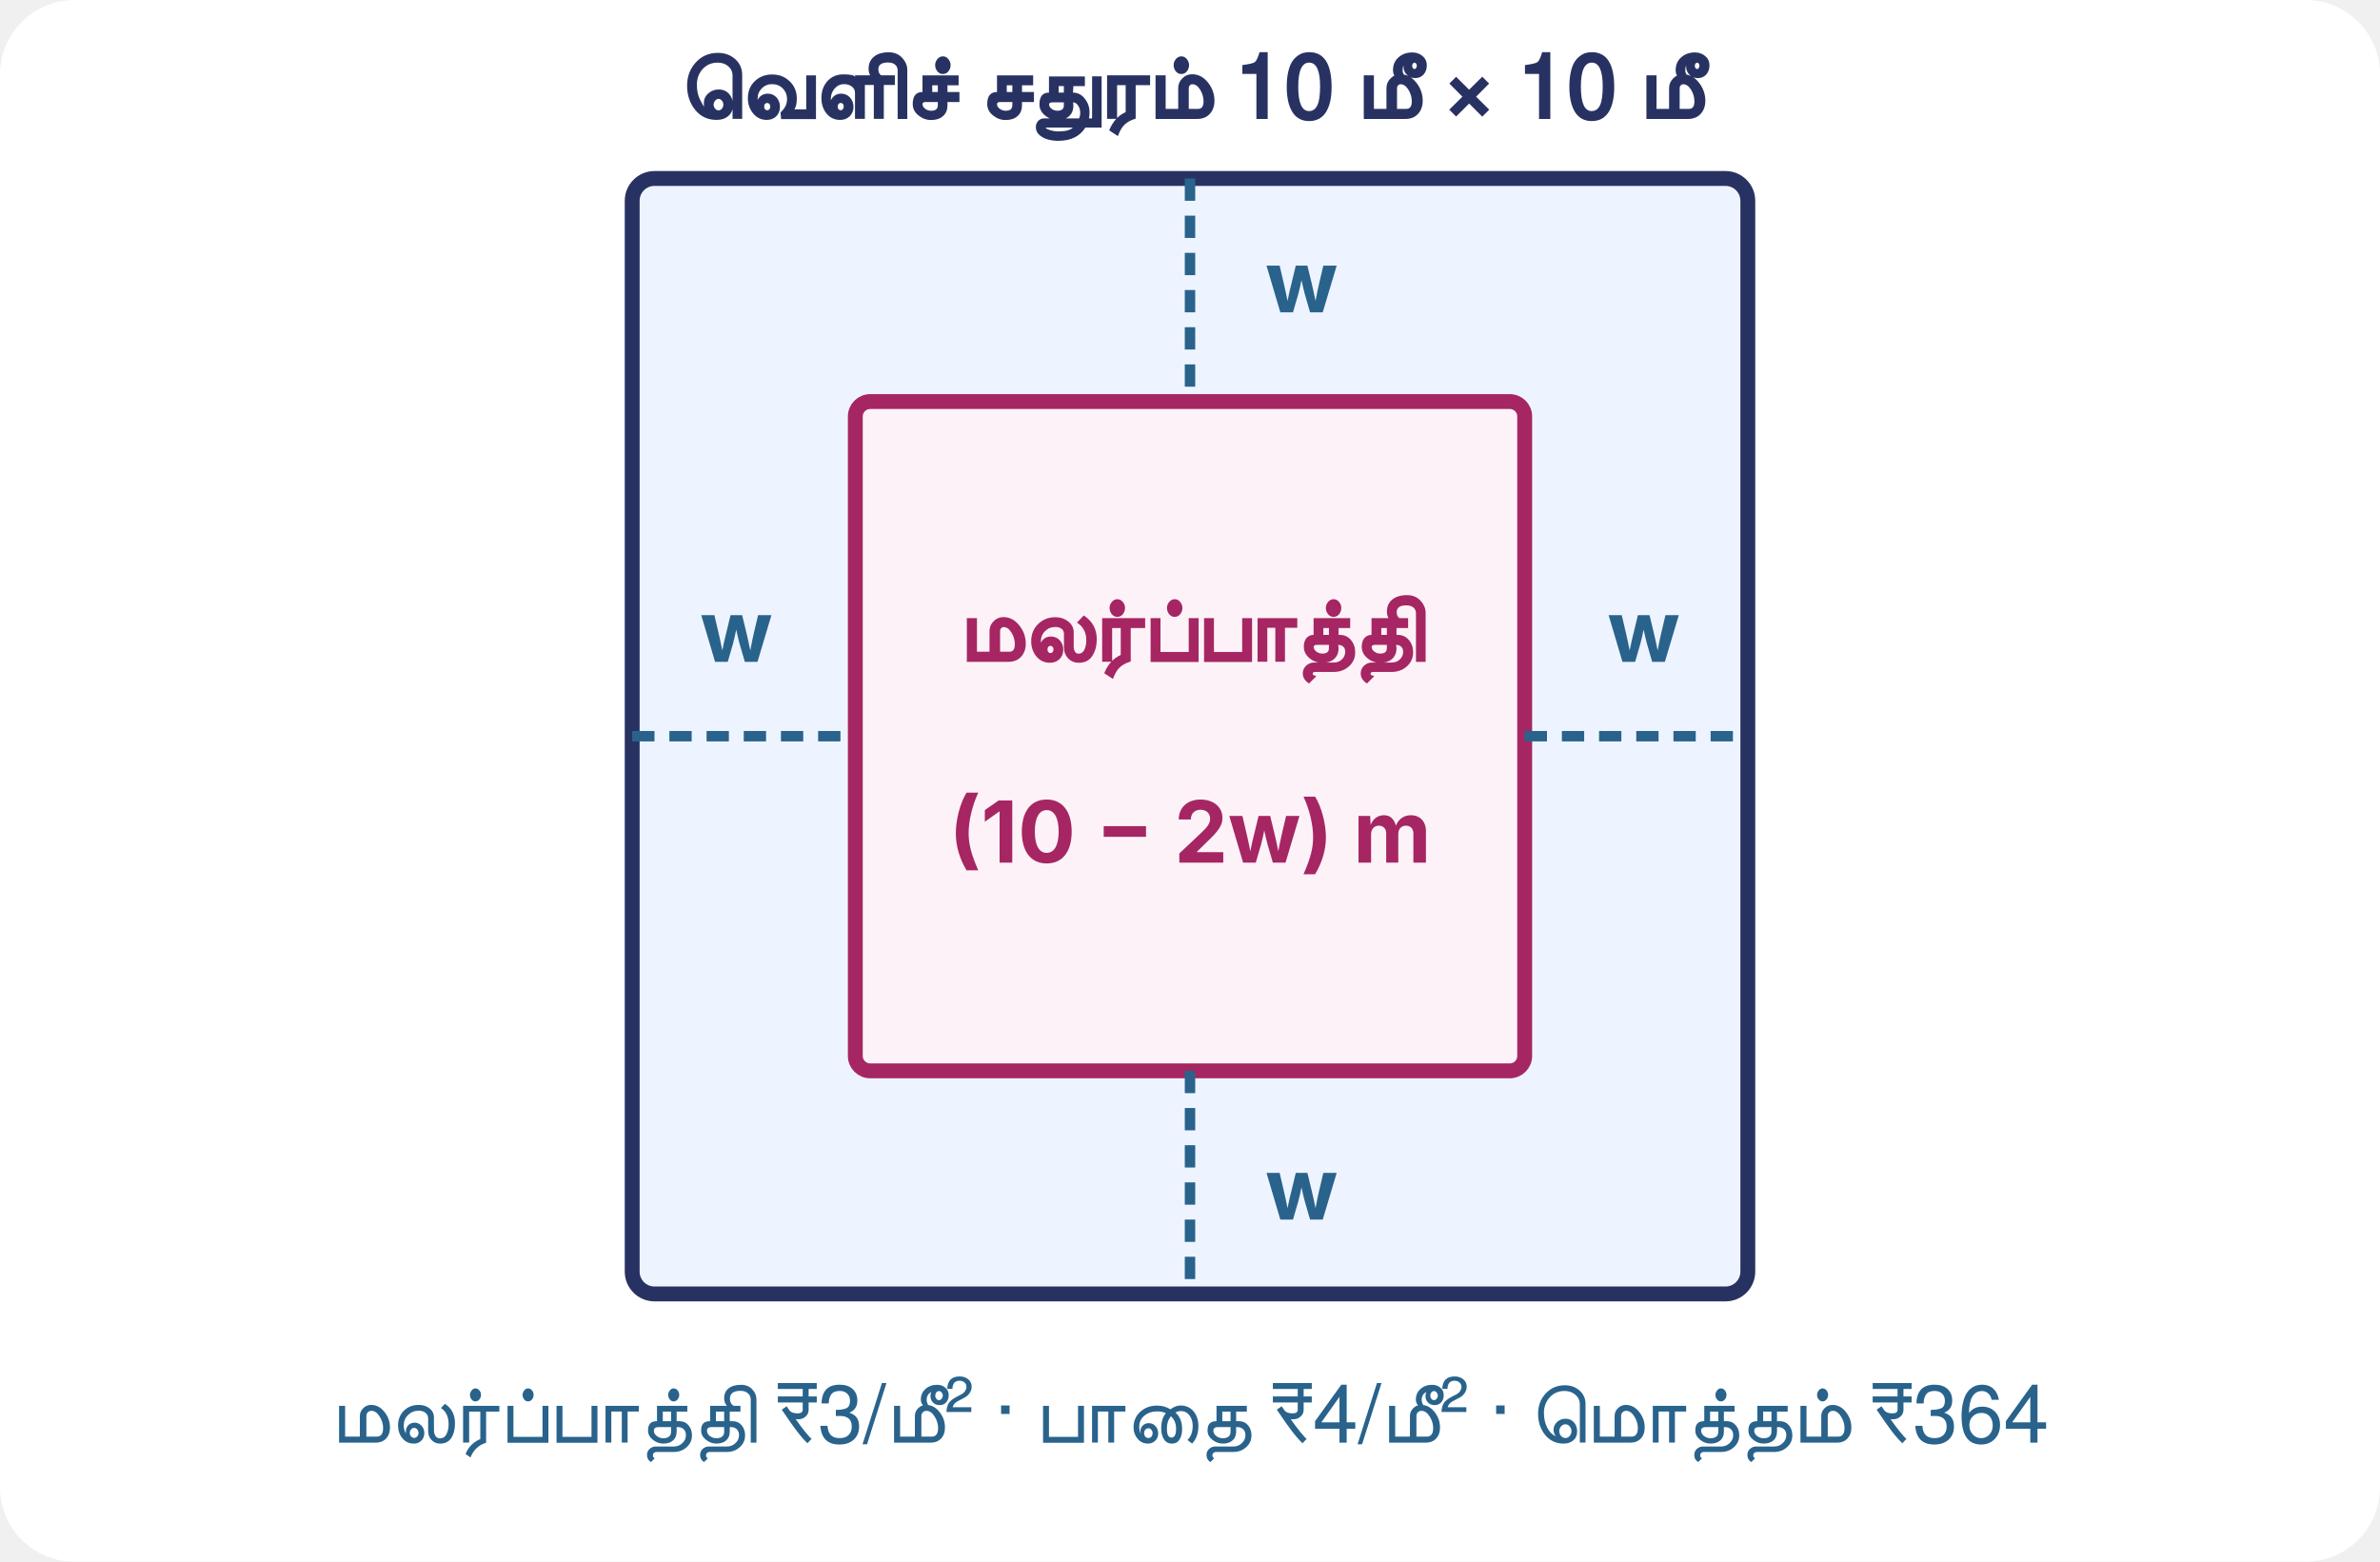
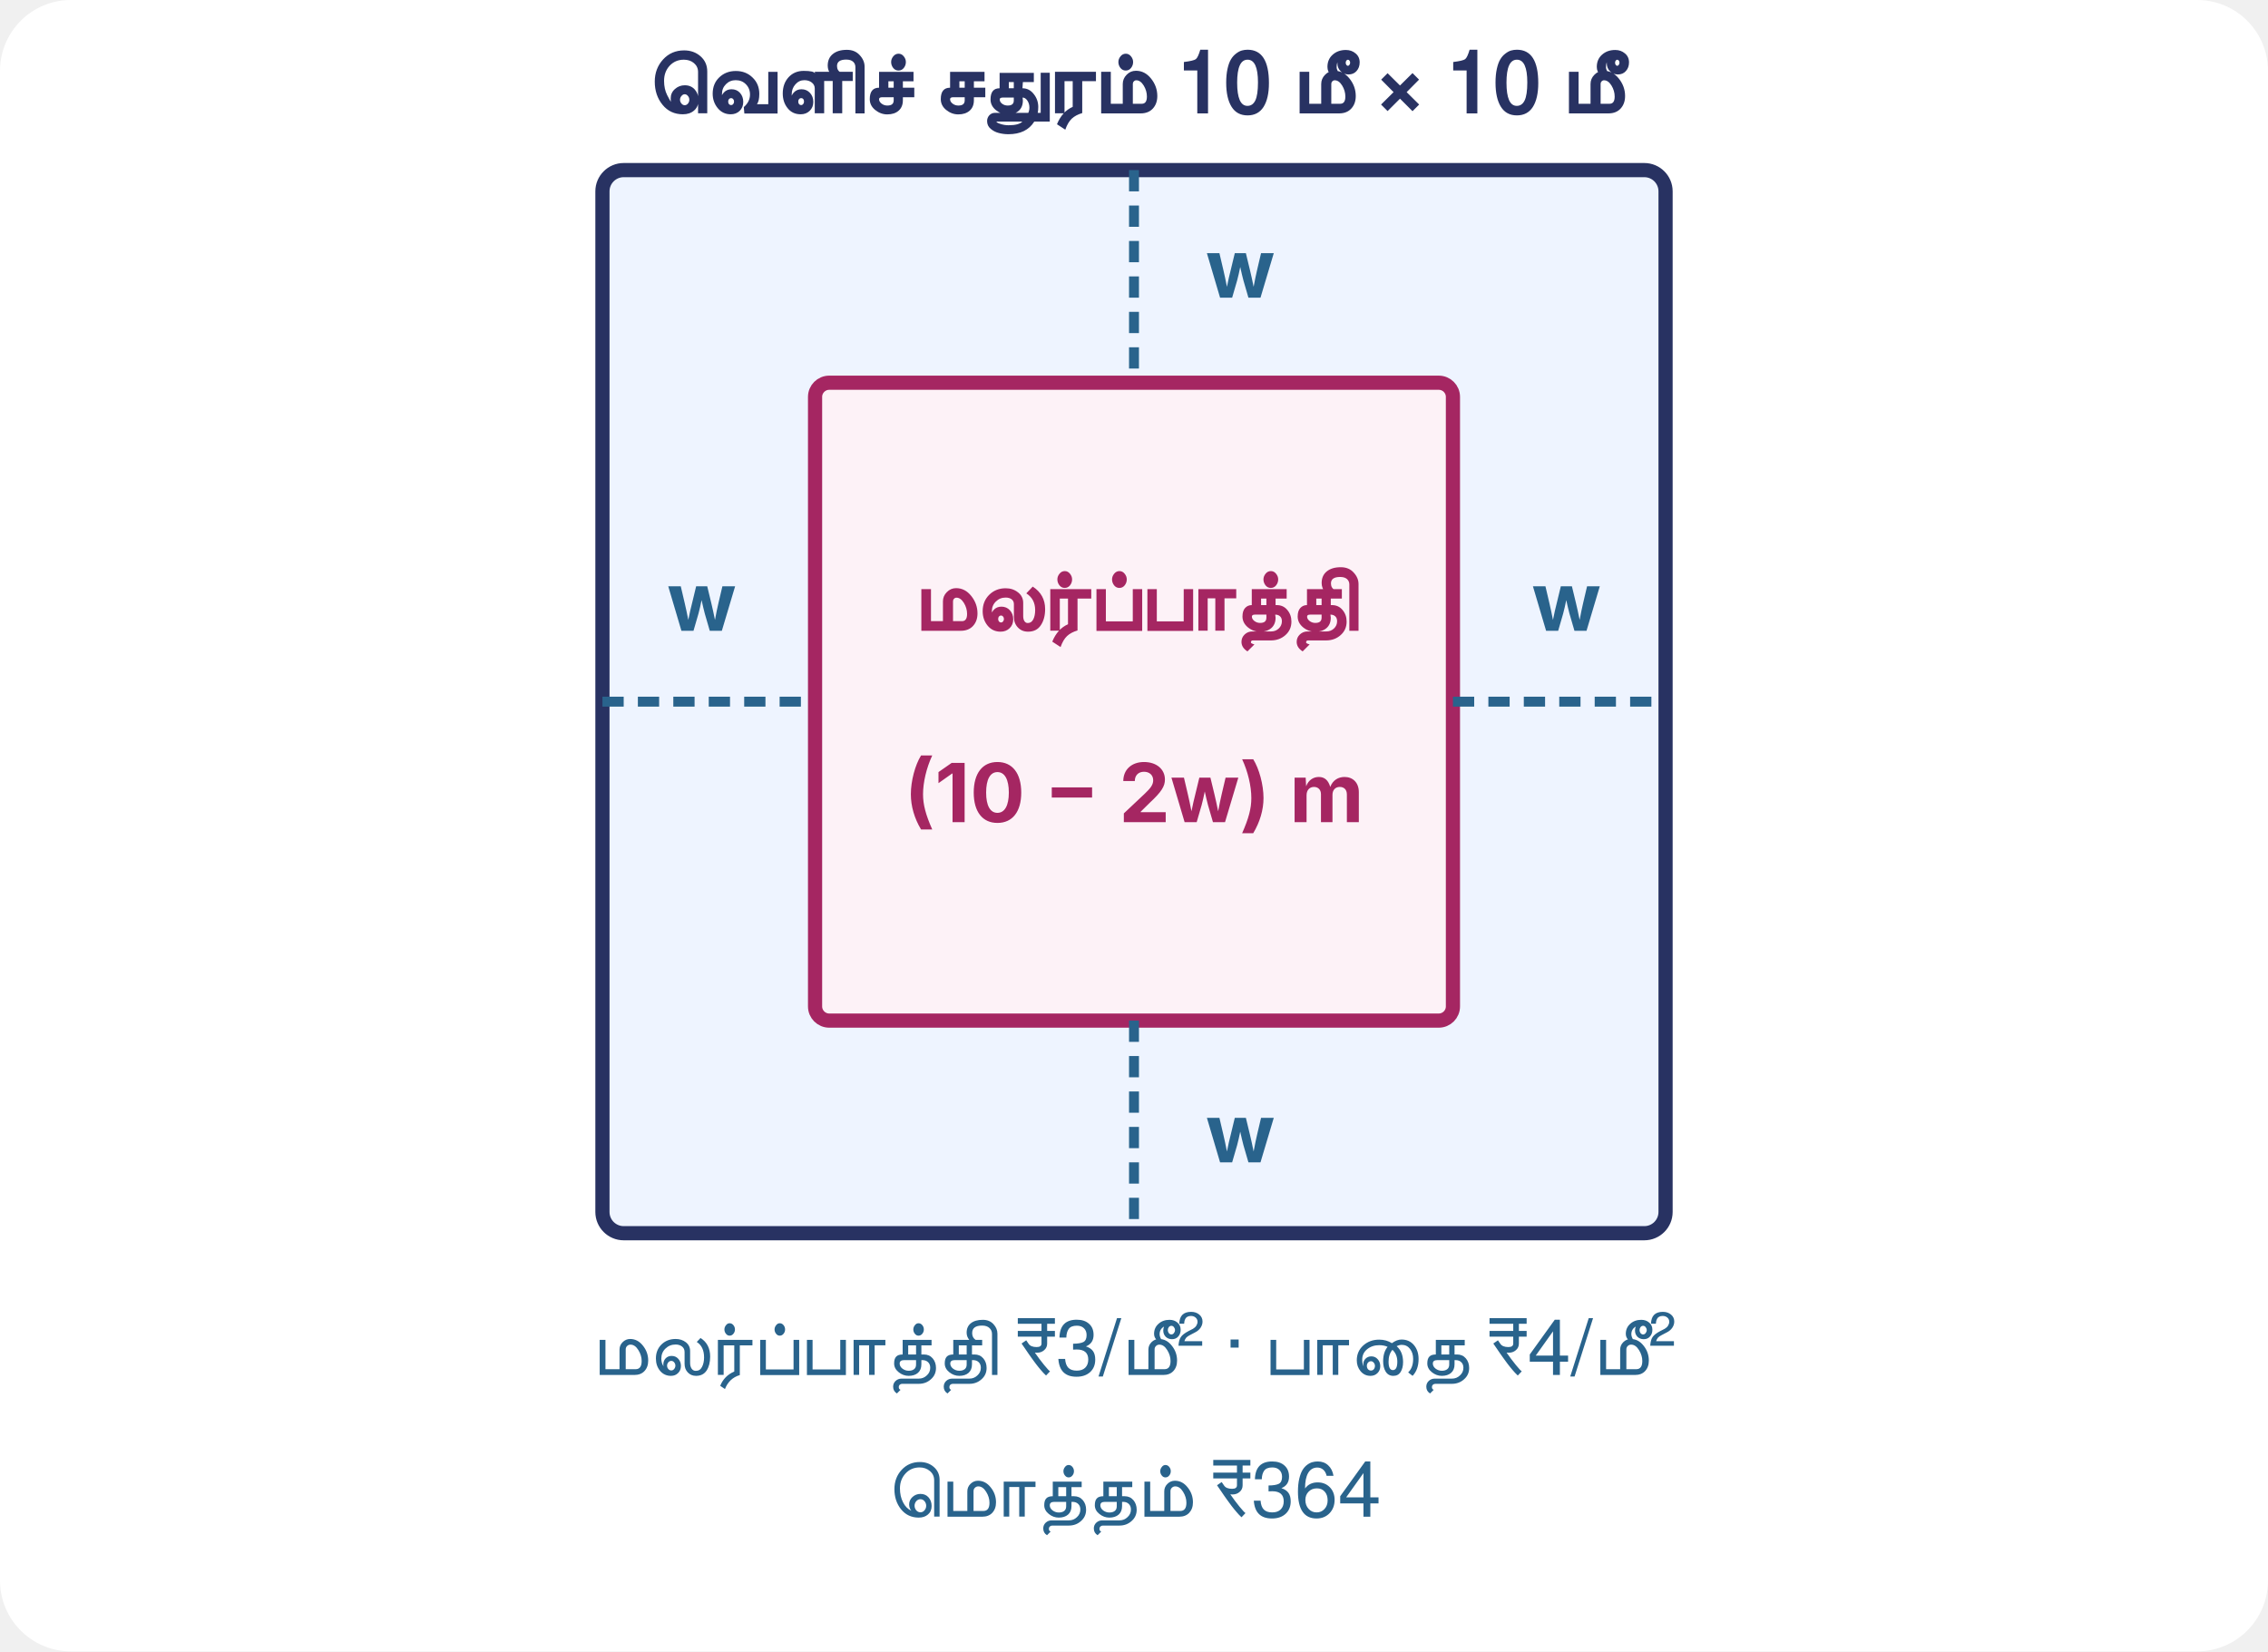
- <svg xmlns="http://www.w3.org/2000/svg" xml:lang="ta" width="320" height="210" viewBox="0 0 320 210" role="img" aria-labelledby="title">
-   <rect width="320" height="210" rx="10" fill="#ffffff" />
+ <svg xmlns="http://www.w3.org/2000/svg" xml:lang="ta" width="320" height="233" viewBox="0 0 320 233" role="img" aria-labelledby="title">
+   <rect width="320" height="233" rx="10" fill="#ffffff" />
  <rect x="85" y="24" width="150" height="150" rx="3" fill="#eef4ff" stroke="#283262" stroke-width="2" />
  <rect x="115" y="54" width="90" height="90" rx="2" fill="#fdf2f7" stroke="#a52662" stroke-width="2" />
  <g stroke="#29638c" stroke-width="1.4" stroke-dasharray="3 2">
    <line x1="85" y1="99" x2="115" y2="99" />
    <line x1="205" y1="99" x2="235" y2="99" />
    <line x1="160" y1="24" x2="160" y2="54" />
    <line x1="160" y1="144" x2="160" y2="174" />
  </g>
  <g font-family="system-ui, -apple-system, sans-serif" text-anchor="middle" fill="#283262">
    <text x="160" y="16" font-size="12" font-weight="700">வெளிச் சதுரம் 10 மீ × 10 மீ</text>
    <text x="99" y="89" font-size="11.5" font-weight="700" fill="#29638c">w</text>
    <text x="221" y="89" font-size="11.5" font-weight="700" fill="#29638c">w</text>
    <text x="175" y="42" font-size="11.5" font-weight="700" fill="#29638c">w</text>
    <text x="175" y="164" font-size="11.5" font-weight="700" fill="#29638c">w</text>
    <text x="160" y="89" font-size="12" font-weight="700" fill="#a52662">மலர்ப்பாத்தி</text>
    <text x="160" y="116" font-size="11.5" font-weight="700" fill="#a52662">(10 − 2w) m</text>
-     <text x="160" y="194" font-size="11" fill="#29638c" font-weight="600">மலர்ப்பாத்தி ₹3/மீ² · பாதை ₹4/மீ² · மொத்தம் ₹364</text>
+     <text x="160" y="194" font-size="11" fill="#29638c" font-weight="600">மலர்ப்பாத்தி ₹3/மீ² · பாதை ₹4/மீ²</text>
+     <text x="160" y="214" font-size="11" fill="#29638c" font-weight="600">மொத்தம் ₹364</text>
  </g>
</svg>
